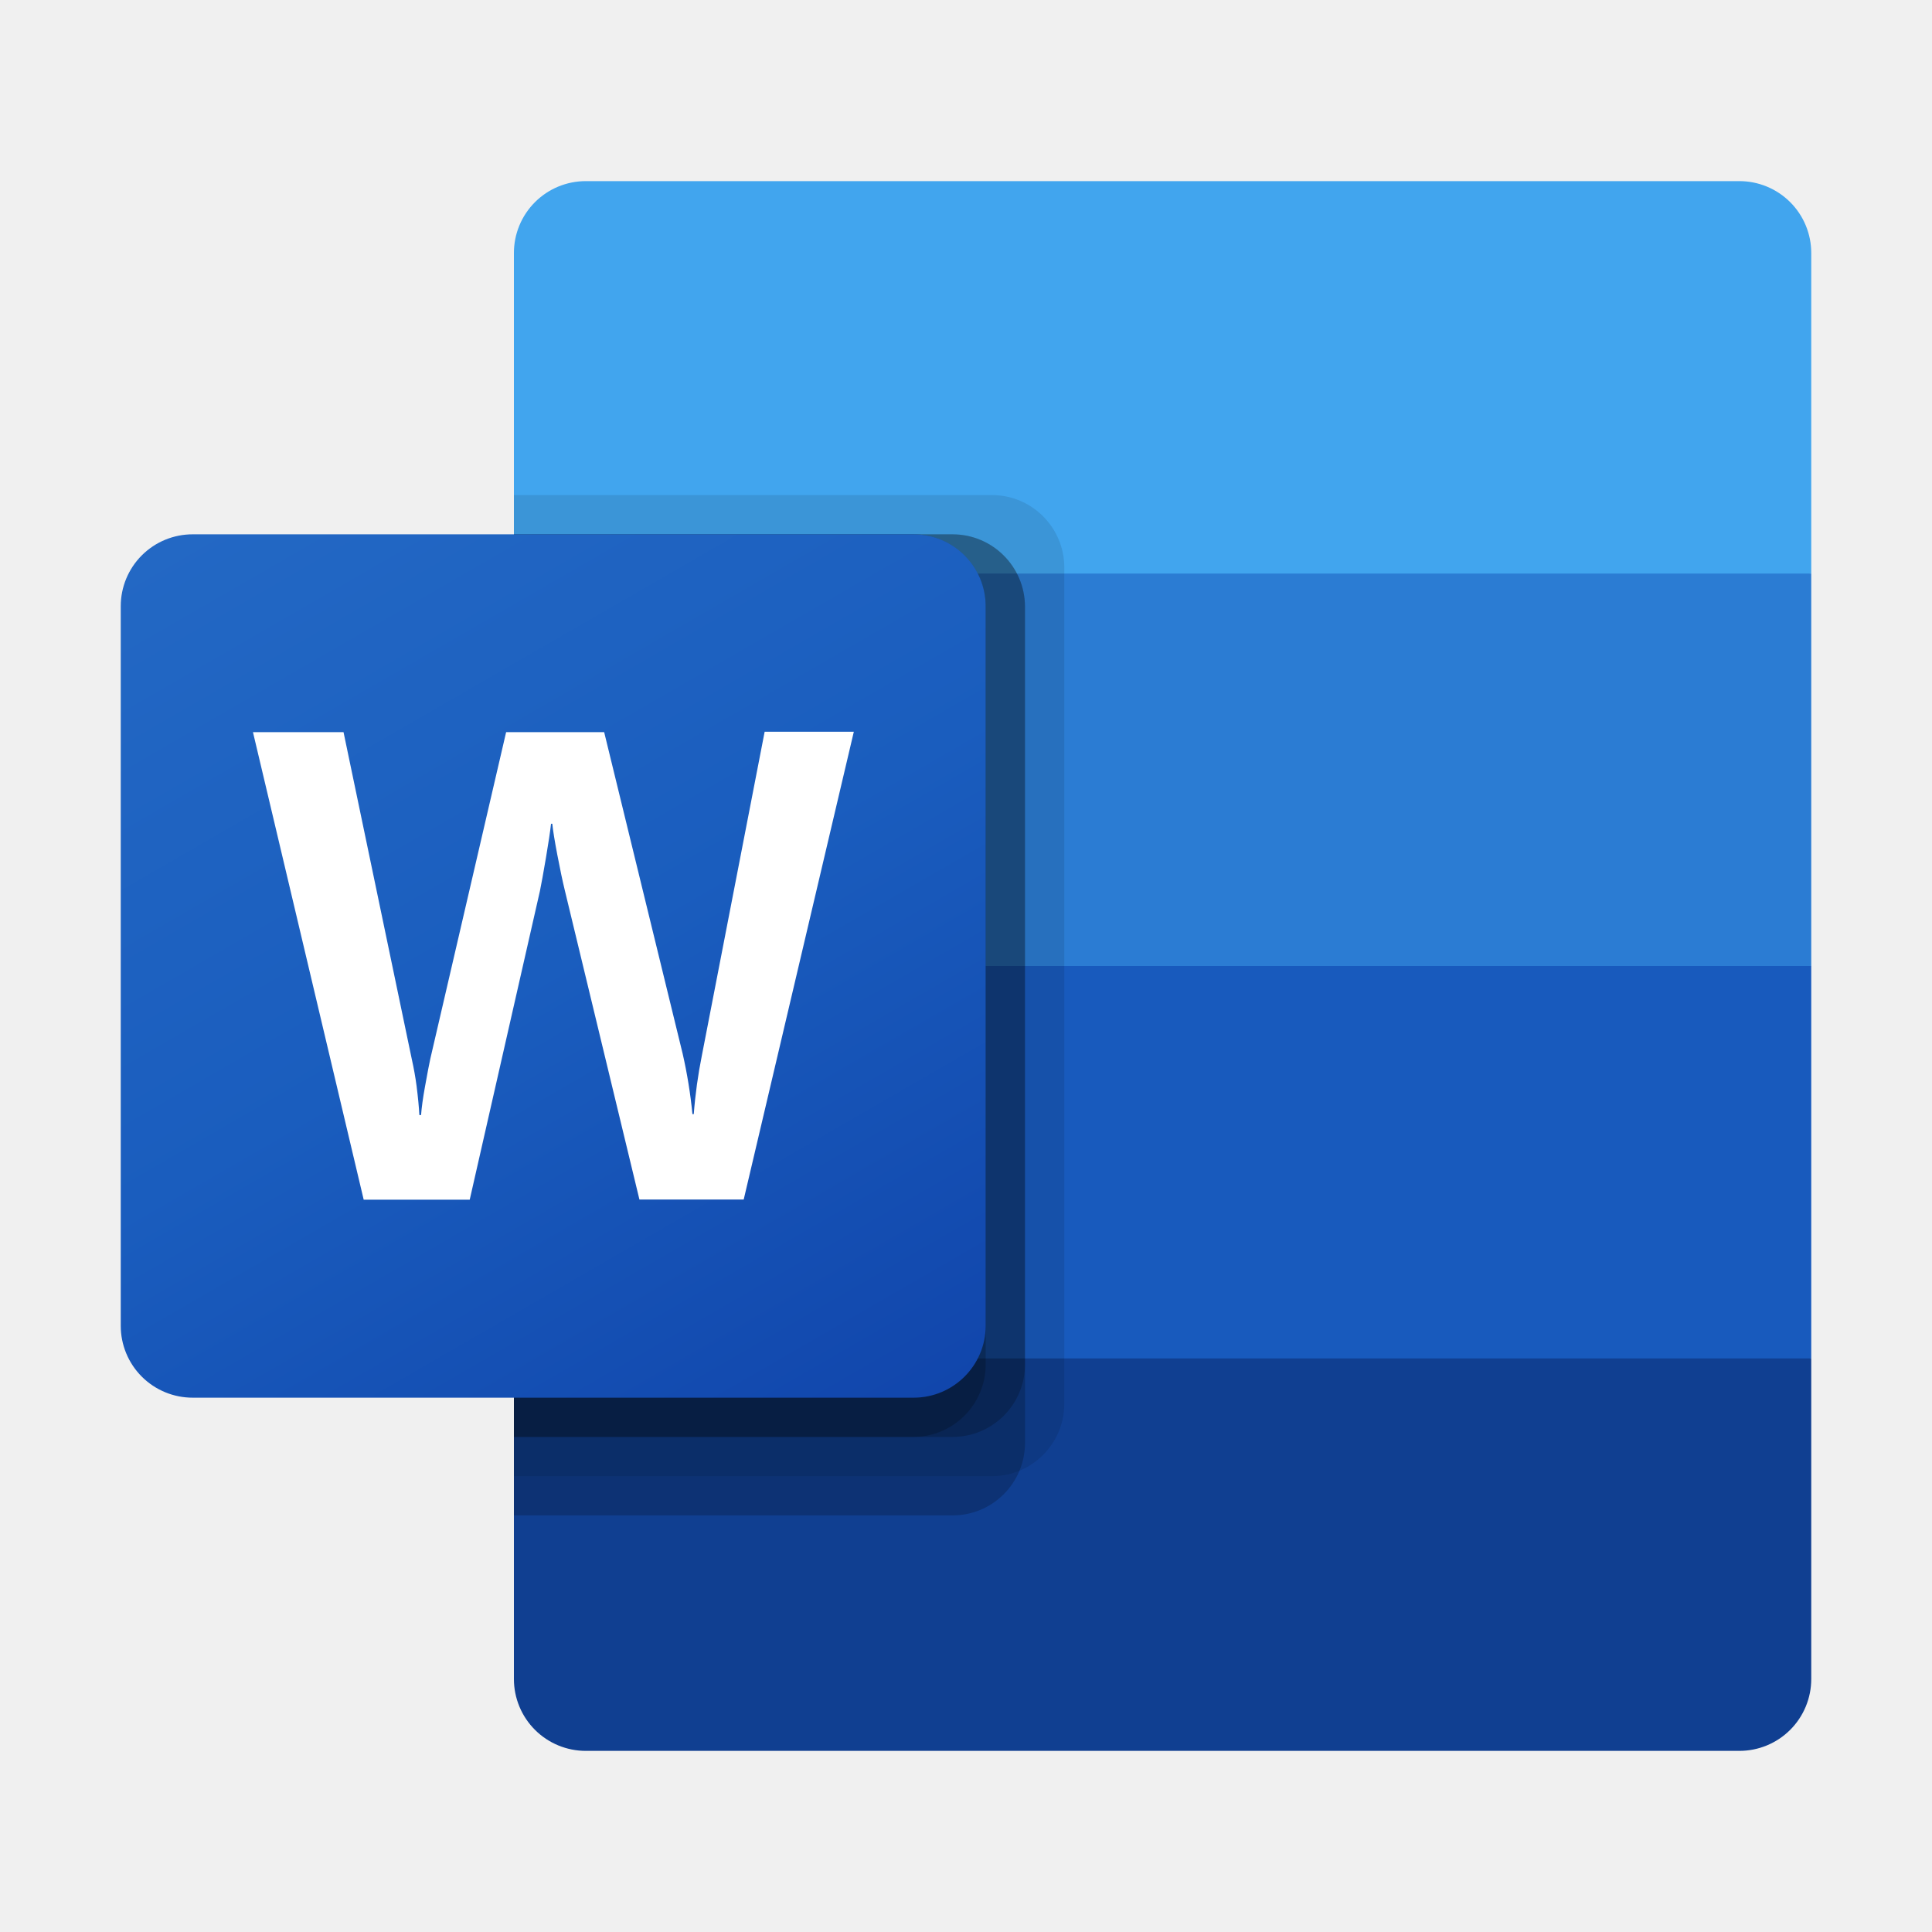
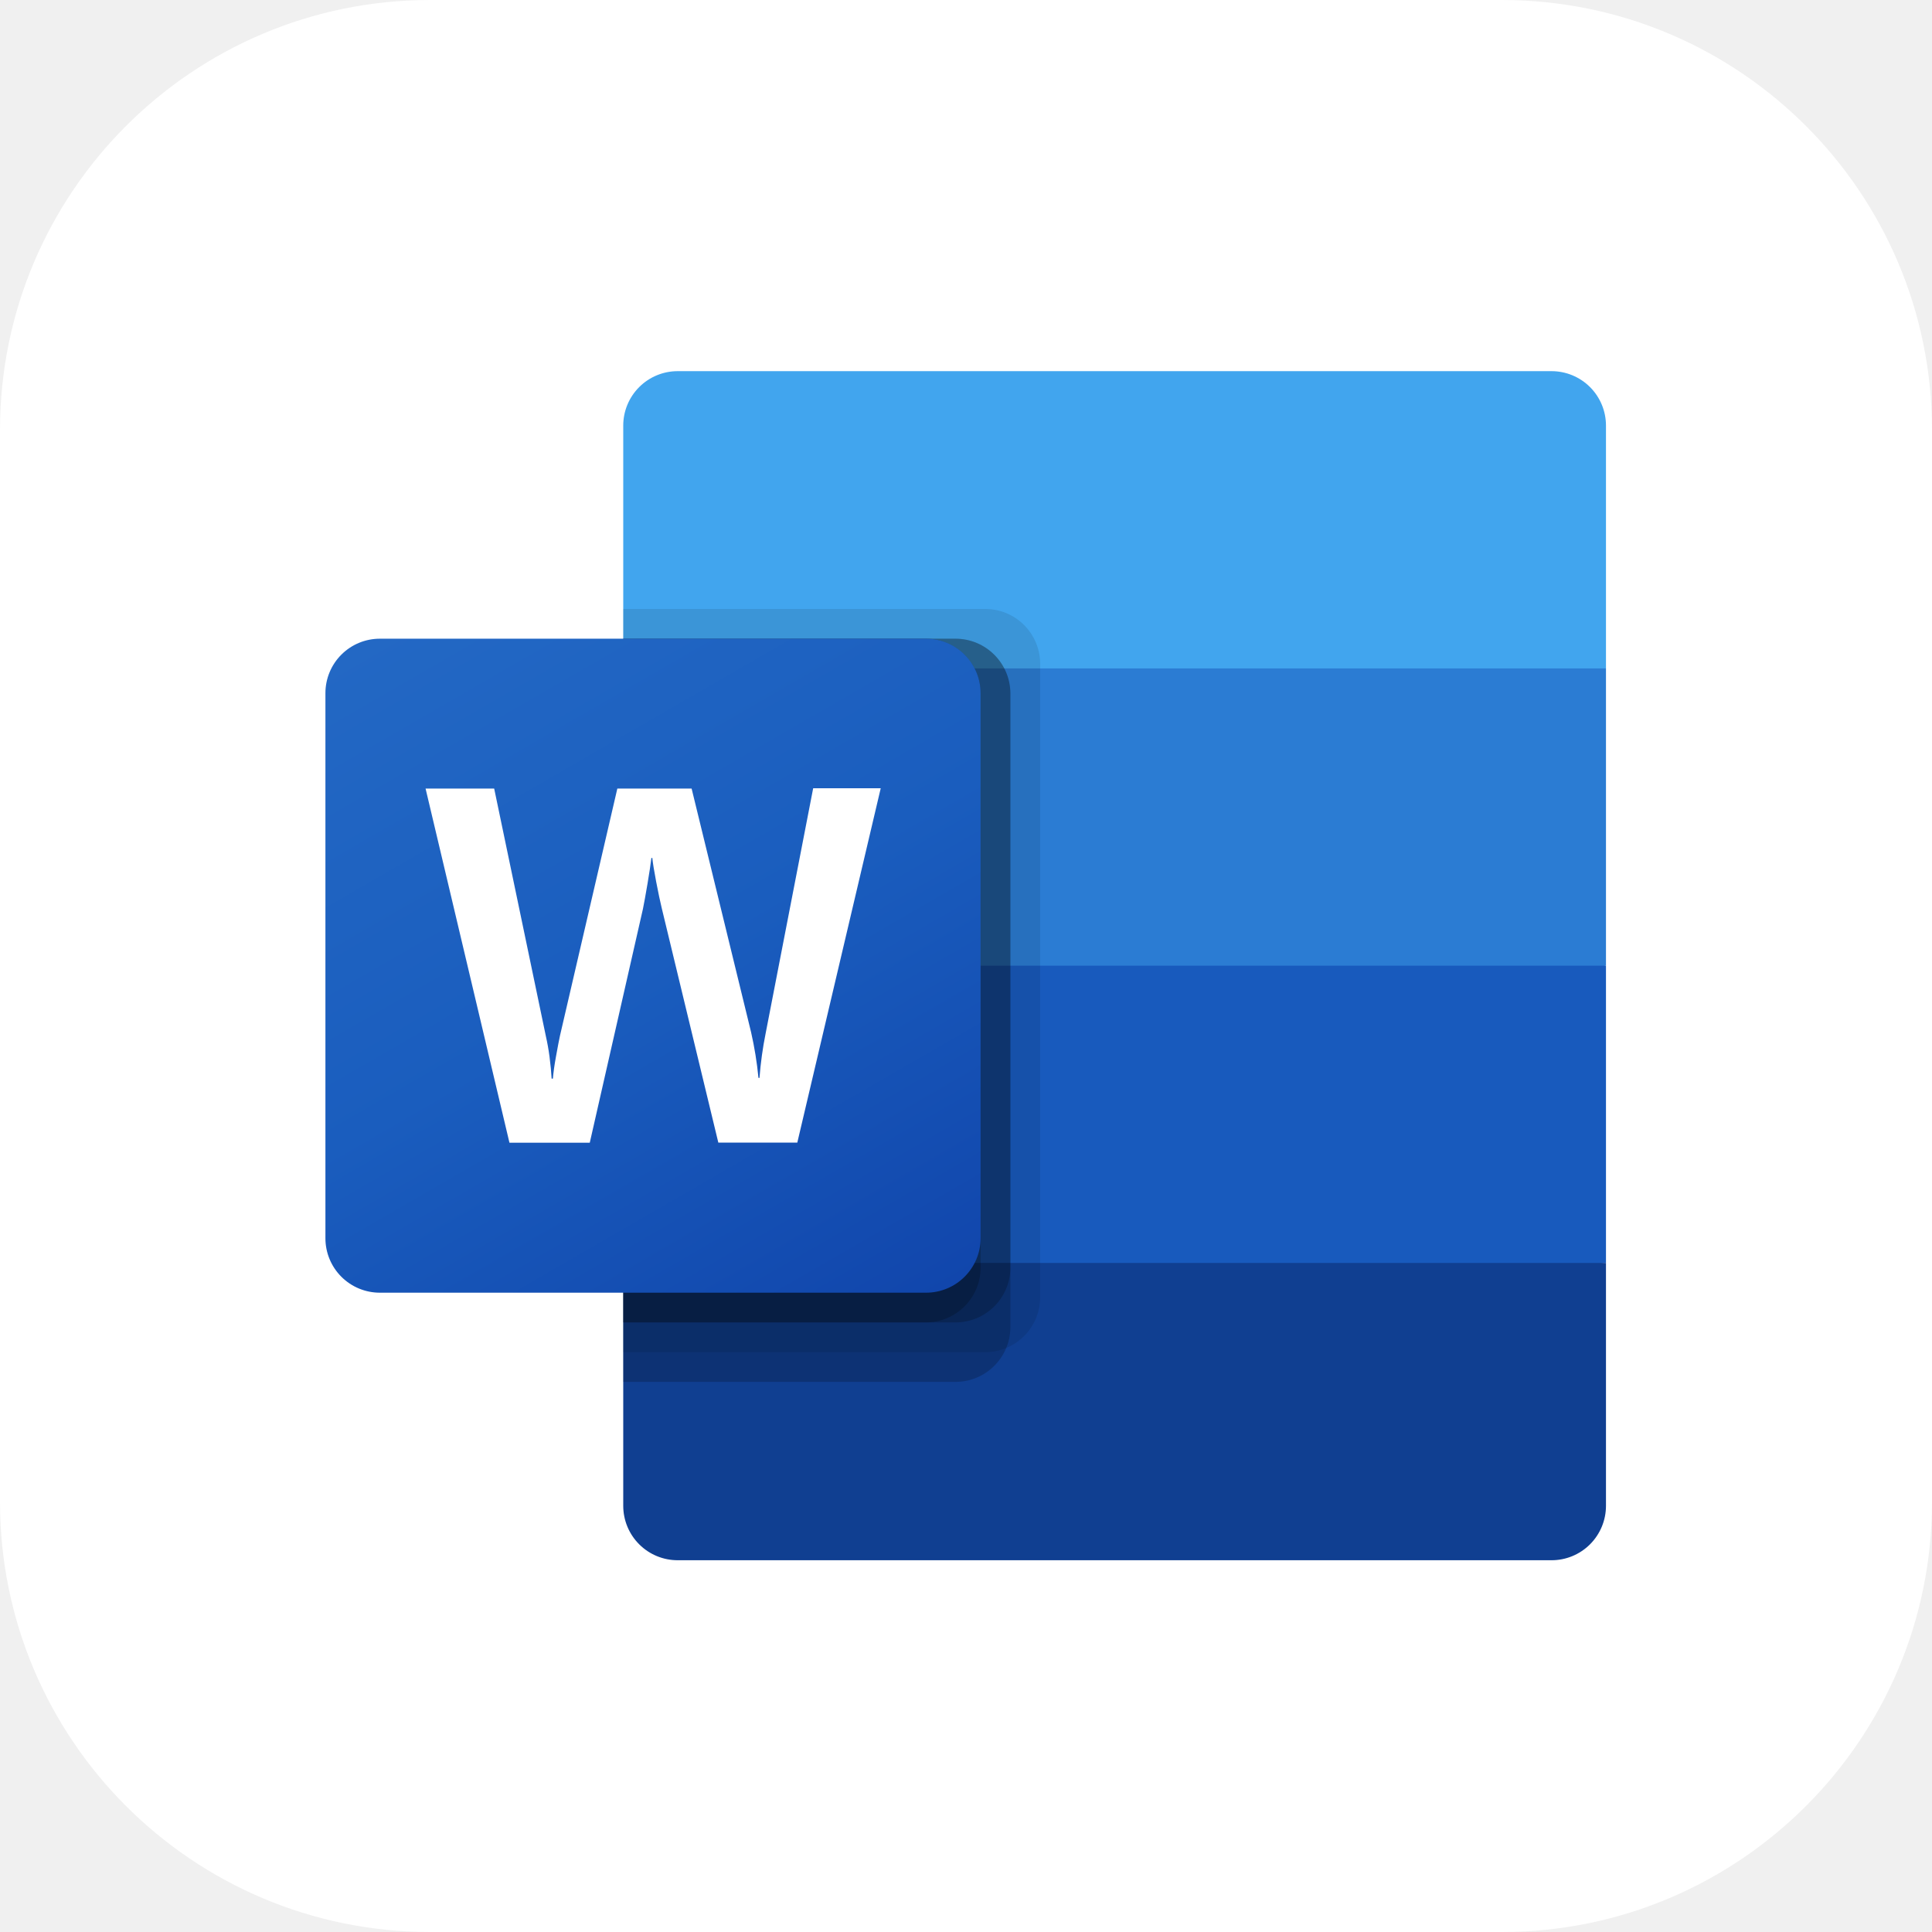
- <svg xmlns="http://www.w3.org/2000/svg" width="1em" height="1em" viewBox="0 0 32 32">
-   <defs>
-     <linearGradient id="SVG2m3AVb6p" x1="4.494" x2="13.832" y1="-1712.086" y2="-1695.914" gradientTransform="translate(0 1720)" gradientUnits="userSpaceOnUse">
-       <stop offset="0" stop-color="#2368c4" />
-       <stop offset=".5" stop-color="#1a5dbe" />
-       <stop offset="1" stop-color="#1146ac" />
-     </linearGradient>
-   </defs>
-   <path fill="#41a5ee" d="M28.806 3H9.705a1.19 1.19 0 0 0-1.193 1.191V9.5l11.069 3.25L30 9.5V4.191A1.19 1.19 0 0 0 28.806 3" />
-   <path fill="#2b7cd3" d="M30 9.5H8.512V16l11.069 1.95L30 16Z" />
-   <path fill="#185abd" d="M8.512 16v6.5l10.418 1.3L30 22.5V16Z" />
-   <path fill="#103f91" d="M9.705 29h19.1A1.19 1.19 0 0 0 30 27.809V22.5H8.512v5.309A1.19 1.19 0 0 0 9.705 29" />
-   <path d="M16.434 8.2H8.512v16.25h7.922a1.2 1.2 0 0 0 1.194-1.191V9.391A1.2 1.2 0 0 0 16.434 8.2" opacity=".1" />
-   <path d="M15.783 8.85H8.512V25.1h7.271a1.2 1.2 0 0 0 1.194-1.191V10.041a1.2 1.2 0 0 0-1.194-1.191" opacity=".2" />
-   <path d="M15.783 8.85H8.512V23.8h7.271a1.2 1.2 0 0 0 1.194-1.191V10.041a1.2 1.2 0 0 0-1.194-1.191" opacity=".2" />
-   <path d="M15.132 8.85h-6.62V23.8h6.62a1.2 1.2 0 0 0 1.194-1.191V10.041a1.2 1.2 0 0 0-1.194-1.191" opacity=".2" />
-   <path fill="url(#SVG2m3AVb6p)" d="M3.194 8.85h11.938a1.193 1.193 0 0 1 1.194 1.191v11.918a1.193 1.193 0 0 1-1.194 1.191H3.194A1.19 1.19 0 0 1 2 21.959V10.041A1.19 1.19 0 0 1 3.194 8.85" />
-   <path fill="#fff" d="M6.9 17.988q.035.276.046.481h.028q.015-.195.065-.47c.05-.275.062-.338.089-.465l1.255-5.407h1.624l1.3 5.326a8 8 0 0 1 .162 1h.022a8 8 0 0 1 .135-.975l1.039-5.358h1.477l-1.824 7.748h-1.727l-1.237-5.126q-.054-.222-.122-.578t-.084-.52h-.021q-.021.189-.084.561t-.1.552L7.78 19.871H6.024L4.19 12.127h1.5l1.131 5.418a5 5 0 0 1 .079.443" />
+ <svg xmlns="http://www.w3.org/2000/svg" viewBox="0 0 256 256">
+   <rect width="256" height="256" rx="57" fill="#ffffff" />
+   <g transform="translate(31 31) scale(6.06)">
+     <defs>
+       <linearGradient id="SVG2m3AVb6p" x1="4.494" x2="13.832" y1="-1712.086" y2="-1695.914" gradientTransform="translate(0 1720)" gradientUnits="userSpaceOnUse">
+         <stop offset="0" stop-color="#2368c4" />
+         <stop offset=".5" stop-color="#1a5dbe" />
+         <stop offset="1" stop-color="#1146ac" />
+       </linearGradient>
+     </defs>
+     <path fill="#41a5ee" d="M28.806 3H9.705a1.19 1.19 0 0 0-1.193 1.191V9.5l11.069 3.25L30 9.5V4.191A1.19 1.19 0 0 0 28.806 3" />
+     <path fill="#2b7cd3" d="M30 9.5H8.512V16l11.069 1.95L30 16Z" />
+     <path fill="#185abd" d="M8.512 16v6.5l10.418 1.3L30 22.5V16Z" />
+     <path fill="#103f91" d="M9.705 29h19.1A1.19 1.19 0 0 0 30 27.809V22.5H8.512v5.309A1.19 1.19 0 0 0 9.705 29" />
+     <path d="M16.434 8.2H8.512v16.25h7.922a1.2 1.2 0 0 0 1.194-1.191V9.391A1.2 1.2 0 0 0 16.434 8.2" opacity=".1" />
+     <path d="M15.783 8.85H8.512V25.1h7.271a1.2 1.2 0 0 0 1.194-1.191V10.041a1.2 1.2 0 0 0-1.194-1.191" opacity=".2" />
+     <path d="M15.783 8.85H8.512V23.8h7.271a1.2 1.2 0 0 0 1.194-1.191V10.041a1.2 1.2 0 0 0-1.194-1.191" opacity=".2" />
+     <path d="M15.132 8.85h-6.62V23.8h6.62a1.2 1.2 0 0 0 1.194-1.191V10.041a1.2 1.2 0 0 0-1.194-1.191" opacity=".2" />
+     <path fill="url(#SVG2m3AVb6p)" d="M3.194 8.85h11.938a1.193 1.193 0 0 1 1.194 1.191v11.918a1.193 1.193 0 0 1-1.194 1.191H3.194A1.19 1.19 0 0 1 2 21.959V10.041A1.19 1.19 0 0 1 3.194 8.85" />
+     <path fill="#fff" d="M6.9 17.988q.035.276.046.481h.028q.015-.195.065-.47c.05-.275.062-.338.089-.465l1.255-5.407h1.624l1.3 5.326a8 8 0 0 1 .162 1h.022a8 8 0 0 1 .135-.975l1.039-5.358h1.477l-1.824 7.748h-1.727l-1.237-5.126q-.054-.222-.122-.578t-.084-.52h-.021q-.021.189-.084.561t-.1.552L7.78 19.871H6.024L4.19 12.127h1.5l1.131 5.418a5 5 0 0 1 .079.443" />
+   </g>
</svg>
